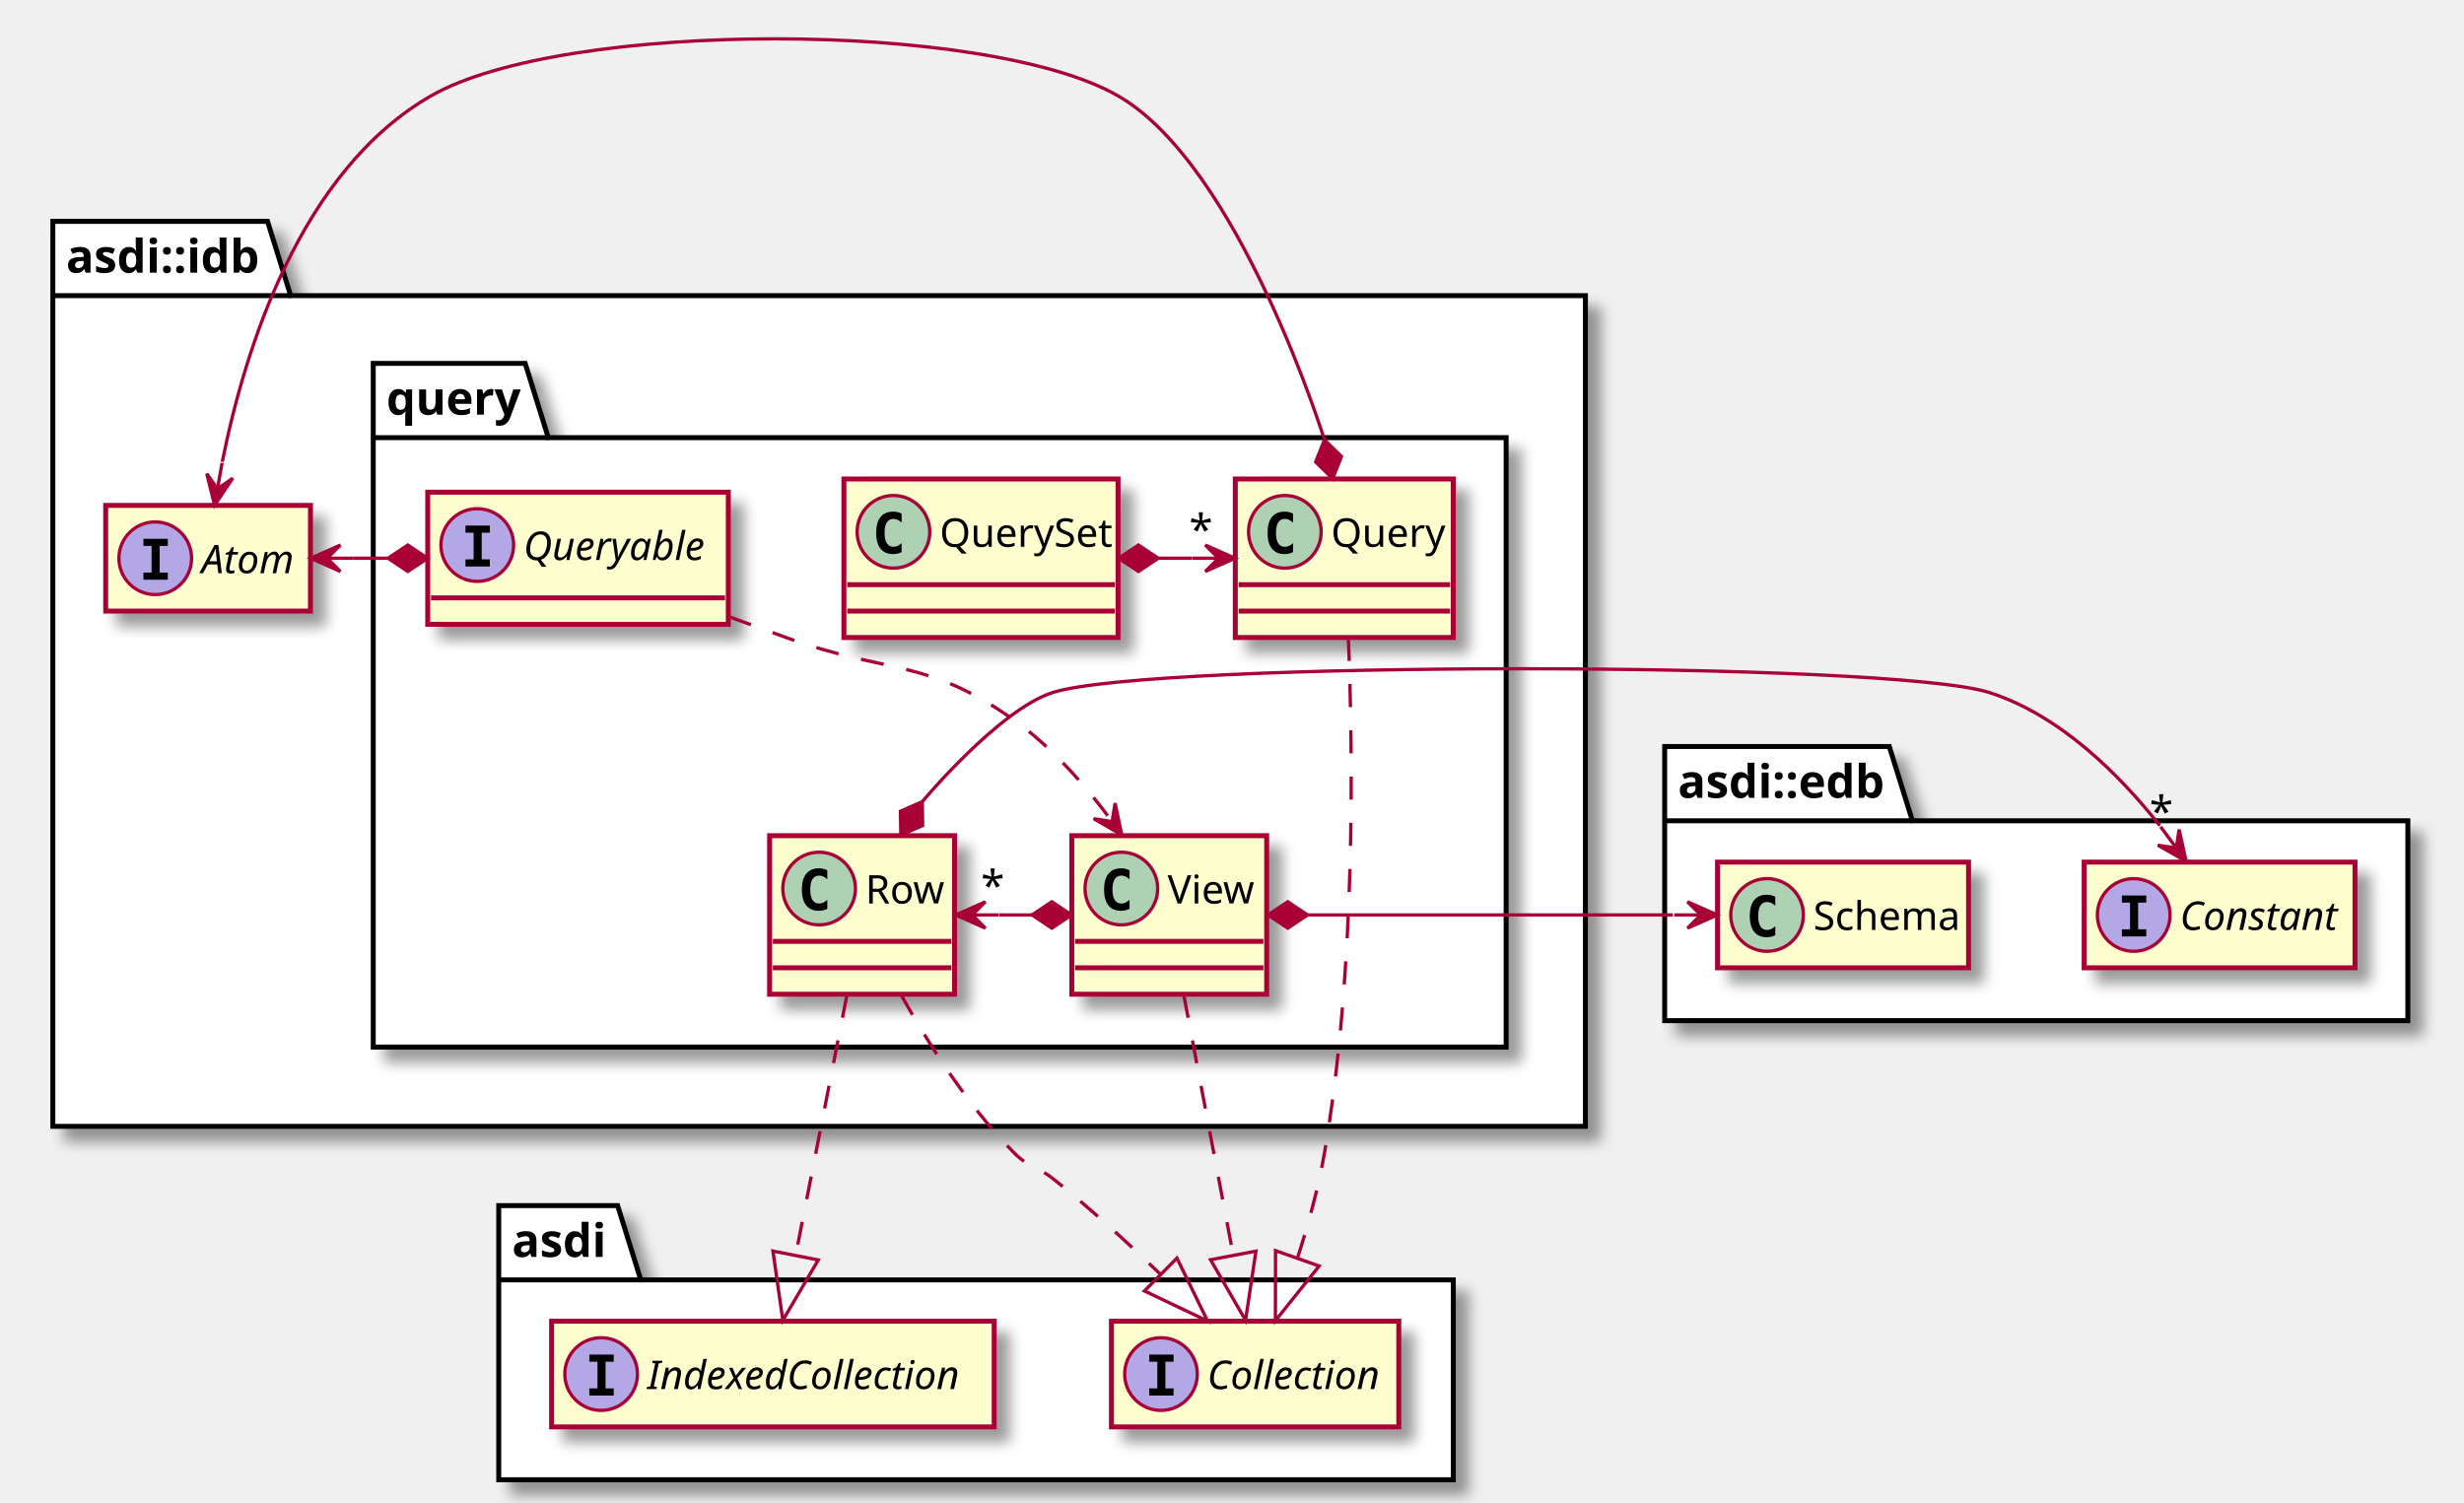
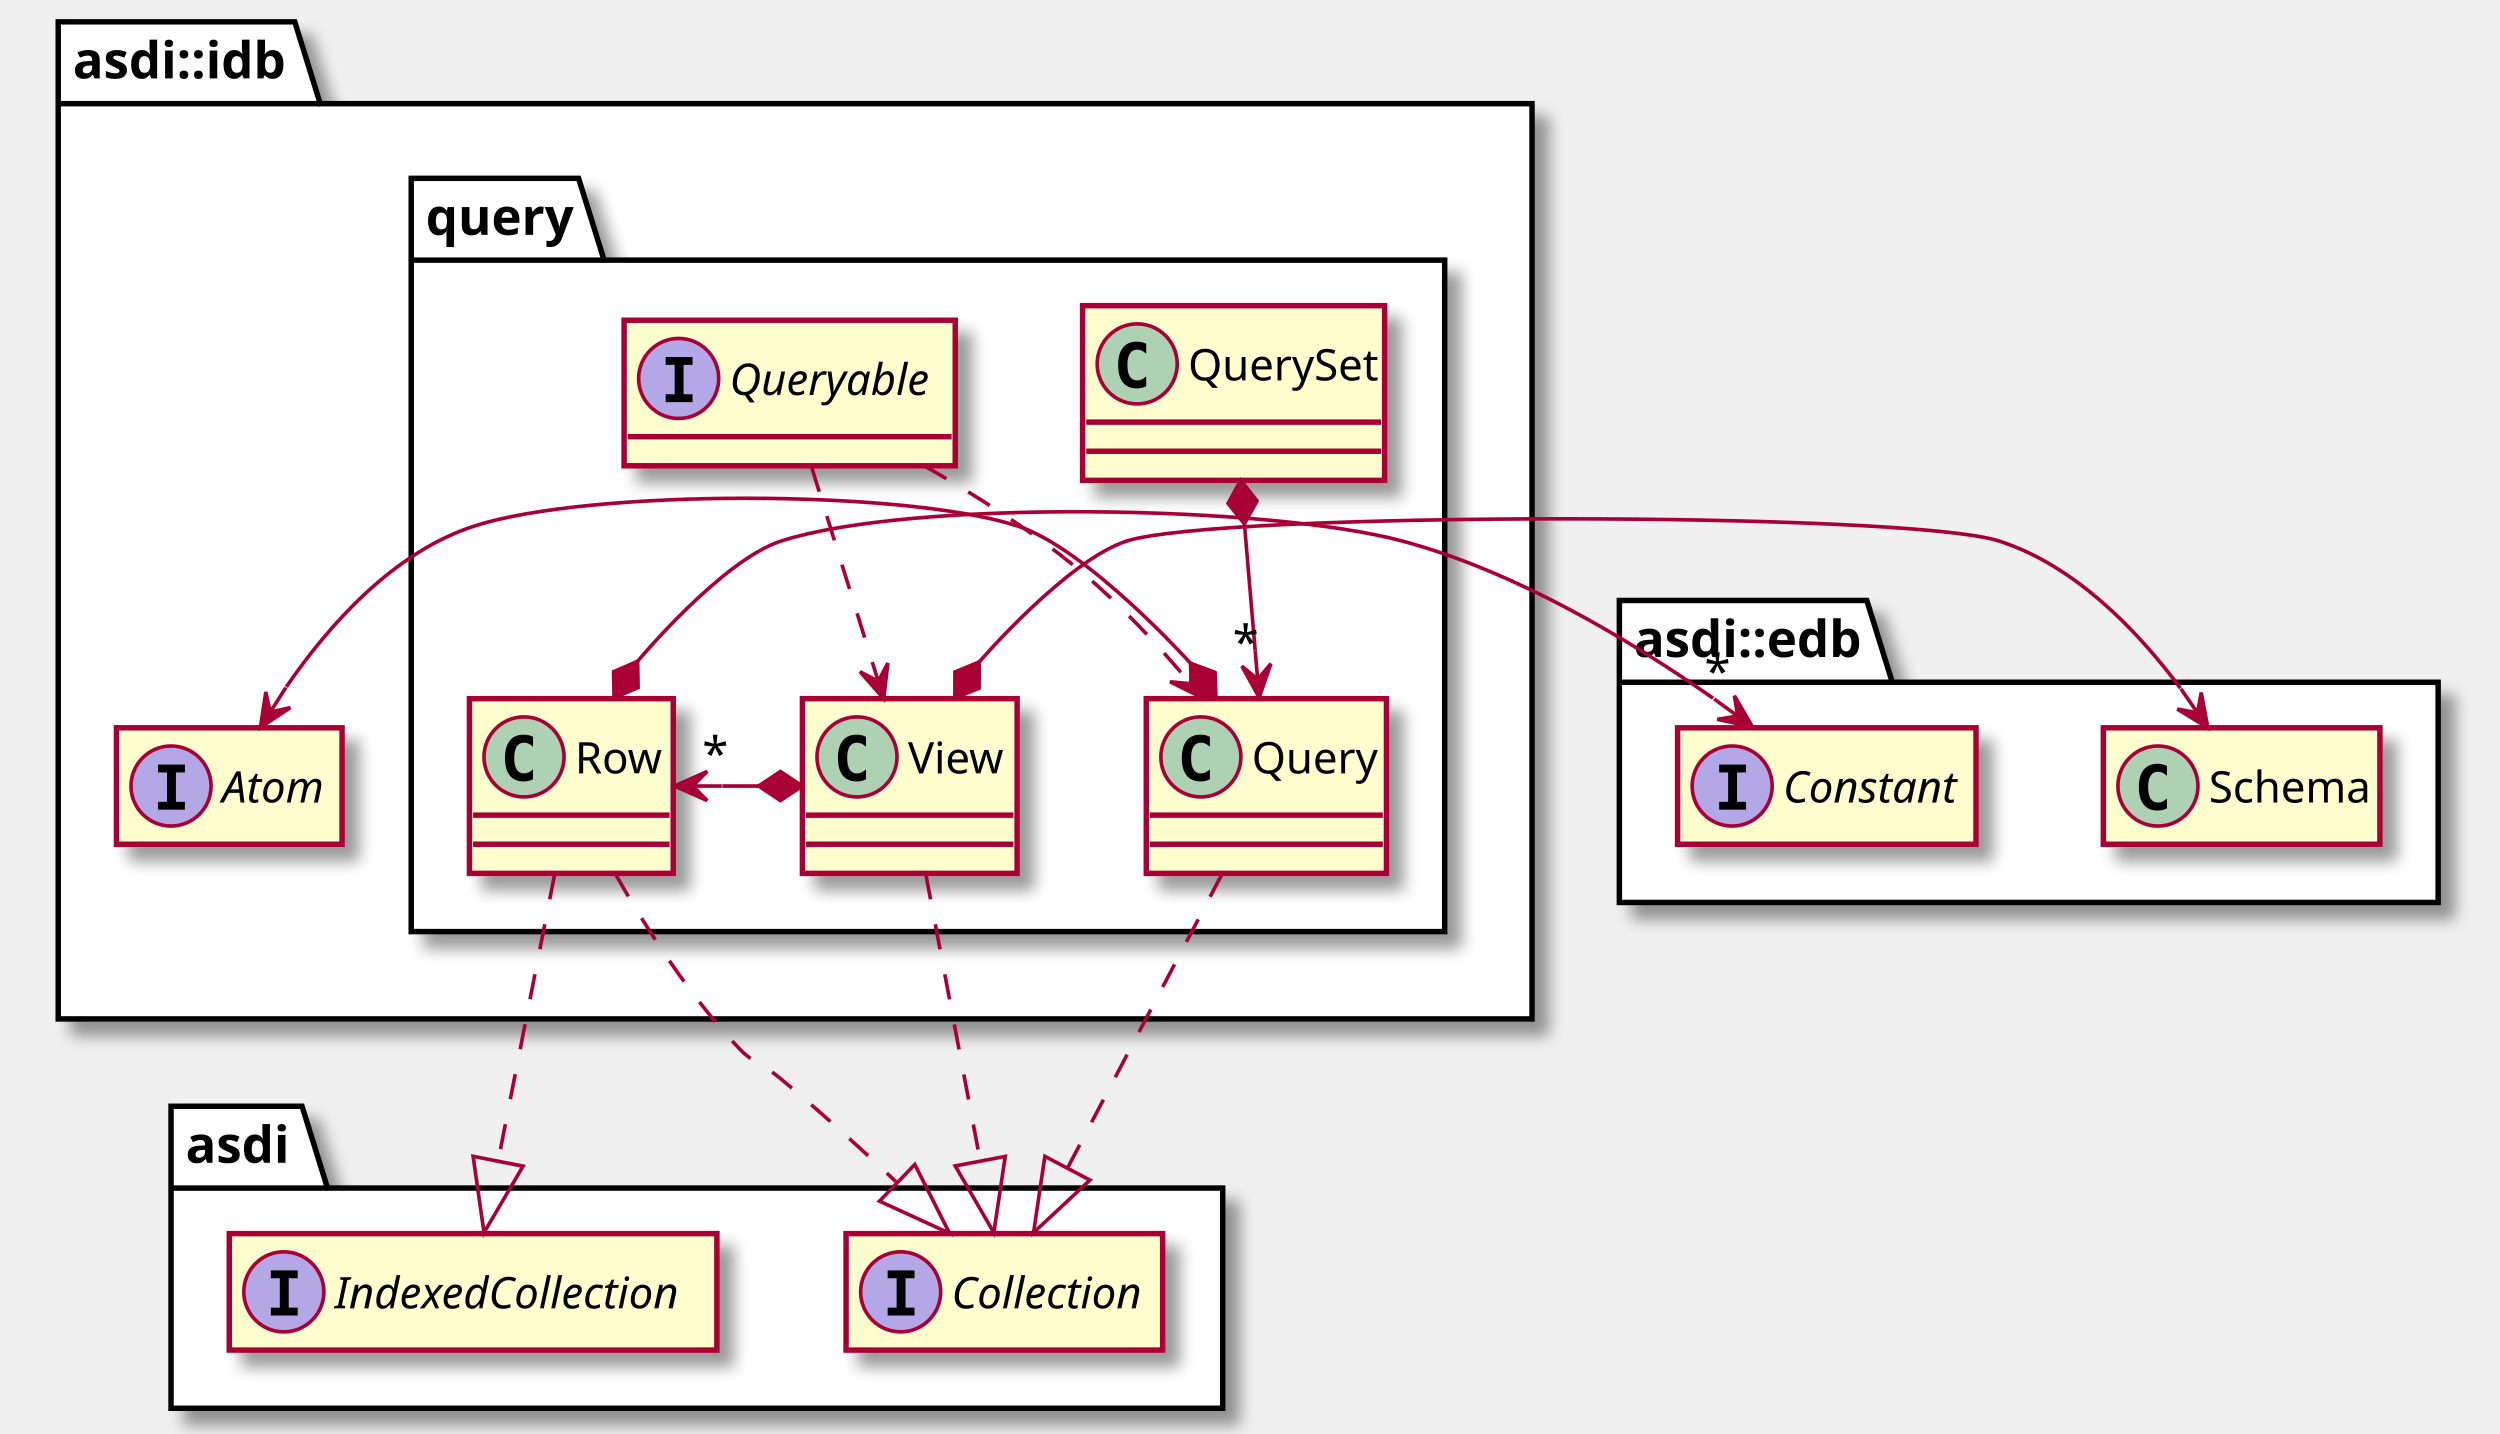
- <svg xmlns="http://www.w3.org/2000/svg" contentScriptType="application/ecmascript" contentStyleType="text/css" height="455px" preserveAspectRatio="none" style="width:746px;height:455px;background:#FFFFFF;" version="1.1" viewBox="0 0 746 455" width="746px" zoomAndPan="magnify">
+ <svg xmlns="http://www.w3.org/2000/svg" contentScriptType="application/ecmascript" contentStyleType="text/css" height="394px" preserveAspectRatio="none" style="width:687px;height:394px;background:#FFFFFF;" version="1.1" viewBox="0 0 687 394" width="687px" zoomAndPan="magnify">
  <defs>
-     <filter height="300%" id="fgfbcfwgpz6sz" width="300%" x="-1" y="-1">
+     <filter height="300%" id="f1c7nemc5369b4" width="300%" x="-1" y="-1">
      <feGaussianBlur result="blurOut" stdDeviation="2.0" />
      <feColorMatrix in="blurOut" result="blurOut2" type="matrix" values="0 0 0 0 0 0 0 0 0 0 0 0 0 0 0 0 0 0 .4 0" />
      <feOffset dx="4.0" dy="4.0" in="blurOut2" result="blurOut3" />
      <feBlend in="SourceGraphic" in2="blurOut3" mode="normal" />
    </filter>
  </defs>
  <g>
-     <polygon fill="#FFFFFF" filter="url(#fgfbcfwgpz6sz)" points="151,365.02,187,365.02,194,387.508,440,387.508,440,448.02,151,448.02,151,365.02" style="stroke:#000000;stroke-width:1.5;" />
-     <line style="stroke:#000000;stroke-width:1.5;" x1="151" x2="194" y1="387.508" y2="387.508" />
-     <text fill="#000000" font-family="sans-serif" font-size="14" font-weight="bold" lengthAdjust="spacing" textLength="30" x="155" y="380.555">asdi</text>
-     <polygon fill="#FFFFFF" filter="url(#fgfbcfwgpz6sz)" points="16,67.02,81,67.02,88,89.508,480,89.508,480,341.02,16,341.02,16,67.02" style="stroke:#000000;stroke-width:1.5;" />
-     <line style="stroke:#000000;stroke-width:1.5;" x1="16" x2="88" y1="89.508" y2="89.508" />
-     <text fill="#000000" font-family="sans-serif" font-size="14" font-weight="bold" lengthAdjust="spacing" textLength="59" x="20" y="82.555">asdi::idb</text>
-     <polygon fill="#FFFFFF" filter="url(#fgfbcfwgpz6sz)" points="113,110.02,159,110.02,166,132.508,456,132.508,456,317.02,113,317.02,113,110.02" style="stroke:#000000;stroke-width:1.5;" />
-     <line style="stroke:#000000;stroke-width:1.5;" x1="113" x2="166" y1="132.508" y2="132.508" />
-     <text fill="#000000" font-family="sans-serif" font-size="14" font-weight="bold" lengthAdjust="spacing" textLength="40" x="117" y="125.555">query</text>
-     <polygon fill="#FFFFFF" filter="url(#fgfbcfwgpz6sz)" points="504,226.02,572,226.02,579,248.508,729,248.508,729,309.02,504,309.02,504,226.02" style="stroke:#000000;stroke-width:1.5;" />
-     <line style="stroke:#000000;stroke-width:1.5;" x1="504" x2="579" y1="248.508" y2="248.508" />
-     <text fill="#000000" font-family="sans-serif" font-size="14" font-weight="bold" lengthAdjust="spacing" textLength="62" x="508" y="241.555">asdi::edb</text>
-     <rect codeLine="4" fill="#FEFECE" filter="url(#fgfbcfwgpz6sz)" height="32" id="asdi::Collection" style="stroke:#A80036;stroke-width:1.5;" width="87" x="336.5" y="400.02" />
-     <ellipse cx="351.5" cy="416.02" fill="#B4A7E5" rx="11" ry="11" style="stroke:#A80036;stroke-width:1.0;" />
-     <path d="M347.928,412.285 L347.928,410.127 L355.307,410.127 L355.307,412.285 L352.842,412.285 L352.842,420.362 L355.307,420.362 L355.307,422.52 L347.928,422.52 L347.928,420.362 L350.393,420.362 L350.393,412.285 Z " fill="#000000" />
-     <text fill="#000000" font-family="sans-serif" font-size="12" font-style="italic" lengthAdjust="spacing" textLength="55" x="365.5" y="420.555">Collection</text>
-     <rect codeLine="7" fill="#FEFECE" filter="url(#fgfbcfwgpz6sz)" height="32" id="asdi::IndexedCollection" style="stroke:#A80036;stroke-width:1.5;" width="134" x="167" y="400.02" />
-     <ellipse cx="182" cy="416.02" fill="#B4A7E5" rx="11" ry="11" style="stroke:#A80036;stroke-width:1.0;" />
-     <path d="M178.428,412.285 L178.428,410.127 L185.807,410.127 L185.807,412.285 L183.342,412.285 L183.342,420.362 L185.807,420.362 L185.807,422.52 L178.428,422.52 L178.428,420.362 L180.893,420.362 L180.893,412.285 Z " fill="#000000" />
-     <text fill="#000000" font-family="sans-serif" font-size="12" font-style="italic" lengthAdjust="spacing" textLength="102" x="196" y="420.555">IndexedCollection</text>
-     <rect codeLine="10" fill="#FEFECE" filter="url(#fgfbcfwgpz6sz)" height="32" id="asdi::idb::Atom" style="stroke:#A80036;stroke-width:1.5;" width="62" x="32" y="153.02" />
-     <ellipse cx="47" cy="169.02" fill="#B4A7E5" rx="11" ry="11" style="stroke:#A80036;stroke-width:1.0;" />
-     <path d="M43.428,165.285 L43.428,163.127 L50.807,163.127 L50.807,165.285 L48.342,165.285 L48.342,173.362 L50.807,173.362 L50.807,175.52 L43.428,175.52 L43.428,173.362 L45.893,173.362 L45.893,165.285 Z " fill="#000000" />
-     <text fill="#000000" font-family="sans-serif" font-size="12" font-style="italic" lengthAdjust="spacing" textLength="30" x="61" y="173.555">Atom</text>
-     <rect codeLine="20" fill="#FEFECE" filter="url(#fgfbcfwgpz6sz)" height="40" id="asdi::idb::query::Queryable" style="stroke:#A80036;stroke-width:1.5;" width="91" x="129.5" y="149.02" />
-     <ellipse cx="144.5" cy="165.02" fill="#B4A7E5" rx="11" ry="11" style="stroke:#A80036;stroke-width:1.0;" />
-     <path d="M140.928,161.285 L140.928,159.127 L148.307,159.127 L148.307,161.285 L145.842,161.285 L145.842,169.362 L148.307,169.362 L148.307,171.52 L140.928,171.52 L140.928,169.362 L143.393,169.362 L143.393,161.285 Z " fill="#000000" />
-     <text fill="#000000" font-family="sans-serif" font-size="12" font-style="italic" lengthAdjust="spacing" textLength="59" x="158.5" y="169.555">Queryable</text>
-     <line style="stroke:#A80036;stroke-width:1.5;" x1="130.5" x2="219.5" y1="181.02" y2="181.02" />
-     <rect codeLine="22" fill="#FEFECE" filter="url(#fgfbcfwgpz6sz)" height="48" id="asdi::idb::query::Query" style="stroke:#A80036;stroke-width:1.5;" width="66" x="374" y="145.02" />
-     <ellipse cx="389" cy="161.02" fill="#ADD1B2" rx="11" ry="11" style="stroke:#A80036;stroke-width:1.0;" />
-     <path d="M391.473,167.163 Q390.892,167.462 390.253,167.611 Q389.614,167.761 388.908,167.761 Q386.401,167.761 385.082,166.109 Q383.762,164.457 383.762,161.336 Q383.762,158.207 385.082,156.555 Q386.401,154.903 388.908,154.903 Q389.614,154.903 390.261,155.052 Q390.909,155.202 391.473,155.5 L391.473,158.223 Q390.842,157.642 390.249,157.372 Q389.655,157.102 389.024,157.102 Q387.68,157.102 386.995,158.169 Q386.31,159.236 386.31,161.336 Q386.31,163.428 386.995,164.494 Q387.68,165.561 389.024,165.561 Q389.655,165.561 390.249,165.291 Q390.842,165.022 391.473,164.44 Z " fill="#000000" />
-     <text fill="#000000" font-family="sans-serif" font-size="12" lengthAdjust="spacing" textLength="34" x="403" y="165.555">Query</text>
-     <line style="stroke:#A80036;stroke-width:1.5;" x1="375" x2="439" y1="177.02" y2="177.02" />
-     <line style="stroke:#A80036;stroke-width:1.5;" x1="375" x2="439" y1="185.02" y2="185.02" />
-     <rect codeLine="23" fill="#FEFECE" filter="url(#fgfbcfwgpz6sz)" height="48" id="asdi::idb::query::QuerySet" style="stroke:#A80036;stroke-width:1.5;" width="83" x="255.5" y="145.02" />
-     <ellipse cx="270.5" cy="161.02" fill="#ADD1B2" rx="11" ry="11" style="stroke:#A80036;stroke-width:1.0;" />
-     <path d="M272.973,167.163 Q272.392,167.462 271.753,167.611 Q271.114,167.761 270.408,167.761 Q267.901,167.761 266.582,166.109 Q265.262,164.457 265.262,161.336 Q265.262,158.207 266.582,156.555 Q267.901,154.903 270.408,154.903 Q271.114,154.903 271.761,155.052 Q272.409,155.202 272.973,155.5 L272.973,158.223 Q272.342,157.642 271.749,157.372 Q271.155,157.102 270.524,157.102 Q269.18,157.102 268.495,158.169 Q267.81,159.236 267.81,161.336 Q267.81,163.428 268.495,164.494 Q269.18,165.561 270.524,165.561 Q271.155,165.561 271.749,165.291 Q272.342,165.022 272.973,164.44 Z " fill="#000000" />
-     <text fill="#000000" font-family="sans-serif" font-size="12" lengthAdjust="spacing" textLength="51" x="284.5" y="165.555">QuerySet</text>
-     <line style="stroke:#A80036;stroke-width:1.5;" x1="256.5" x2="337.5" y1="177.02" y2="177.02" />
-     <line style="stroke:#A80036;stroke-width:1.5;" x1="256.5" x2="337.5" y1="185.02" y2="185.02" />
-     <rect codeLine="24" fill="#FEFECE" filter="url(#fgfbcfwgpz6sz)" height="48" id="asdi::idb::query::Row" style="stroke:#A80036;stroke-width:1.5;" width="56" x="233" y="253.02" />
-     <ellipse cx="248" cy="269.02" fill="#ADD1B2" rx="11" ry="11" style="stroke:#A80036;stroke-width:1.0;" />
-     <path d="M250.473,275.163 Q249.892,275.462 249.253,275.611 Q248.614,275.761 247.908,275.761 Q245.401,275.761 244.082,274.109 Q242.762,272.457 242.762,269.336 Q242.762,266.207 244.082,264.555 Q245.401,262.903 247.908,262.903 Q248.614,262.903 249.261,263.052 Q249.909,263.202 250.473,263.5 L250.473,266.223 Q249.842,265.642 249.249,265.372 Q248.655,265.103 248.024,265.103 Q246.68,265.103 245.995,266.169 Q245.31,267.236 245.31,269.336 Q245.31,271.428 245.995,272.494 Q246.68,273.561 248.024,273.561 Q248.655,273.561 249.249,273.291 Q249.842,273.022 250.473,272.44 Z " fill="#000000" />
-     <text fill="#000000" font-family="sans-serif" font-size="12" lengthAdjust="spacing" textLength="24" x="262" y="273.555">Row</text>
-     <line style="stroke:#A80036;stroke-width:1.5;" x1="234" x2="288" y1="285.02" y2="285.02" />
-     <line style="stroke:#A80036;stroke-width:1.5;" x1="234" x2="288" y1="293.02" y2="293.02" />
-     <rect codeLine="25" fill="#FEFECE" filter="url(#fgfbcfwgpz6sz)" height="48" id="asdi::idb::query::View" style="stroke:#A80036;stroke-width:1.5;" width="59" x="324.5" y="253.02" />
-     <ellipse cx="339.5" cy="269.02" fill="#ADD1B2" rx="11" ry="11" style="stroke:#A80036;stroke-width:1.0;" />
-     <path d="M341.973,275.163 Q341.392,275.462 340.753,275.611 Q340.114,275.761 339.408,275.761 Q336.901,275.761 335.582,274.109 Q334.262,272.457 334.262,269.336 Q334.262,266.207 335.582,264.555 Q336.901,262.903 339.408,262.903 Q340.114,262.903 340.761,263.052 Q341.409,263.202 341.973,263.5 L341.973,266.223 Q341.342,265.642 340.749,265.372 Q340.155,265.103 339.524,265.103 Q338.18,265.103 337.495,266.169 Q336.81,267.236 336.81,269.336 Q336.81,271.428 337.495,272.494 Q338.18,273.561 339.524,273.561 Q340.155,273.561 340.749,273.291 Q341.342,273.022 341.973,272.44 Z " fill="#000000" />
-     <text fill="#000000" font-family="sans-serif" font-size="12" lengthAdjust="spacing" textLength="27" x="353.5" y="273.555">View</text>
-     <line style="stroke:#A80036;stroke-width:1.5;" x1="325.5" x2="382.5" y1="285.02" y2="285.02" />
-     <line style="stroke:#A80036;stroke-width:1.5;" x1="325.5" x2="382.5" y1="293.02" y2="293.02" />
-     <rect codeLine="13" fill="#FEFECE" filter="url(#fgfbcfwgpz6sz)" height="32" id="asdi::edb::Constant" style="stroke:#A80036;stroke-width:1.5;" width="82" x="631" y="261.02" />
-     <ellipse cx="646" cy="277.02" fill="#B4A7E5" rx="11" ry="11" style="stroke:#A80036;stroke-width:1.0;" />
-     <path d="M642.428,273.285 L642.428,271.127 L649.807,271.127 L649.807,273.285 L647.342,273.285 L647.342,281.362 L649.807,281.362 L649.807,283.52 L642.428,283.52 L642.428,281.362 L644.893,281.362 L644.893,273.285 Z " fill="#000000" />
-     <text fill="#000000" font-family="sans-serif" font-size="12" font-style="italic" lengthAdjust="spacing" textLength="50" x="660" y="281.555">Constant</text>
-     <rect codeLine="16" fill="#FEFECE" filter="url(#fgfbcfwgpz6sz)" height="32" id="asdi::edb::Schema" style="stroke:#A80036;stroke-width:1.5;" width="76" x="520" y="261.02" />
-     <ellipse cx="535" cy="277.02" fill="#ADD1B2" rx="11" ry="11" style="stroke:#A80036;stroke-width:1.0;" />
-     <path d="M537.473,283.163 Q536.892,283.462 536.253,283.611 Q535.614,283.761 534.908,283.761 Q532.401,283.761 531.082,282.109 Q529.762,280.457 529.762,277.336 Q529.762,274.207 531.082,272.555 Q532.401,270.903 534.908,270.903 Q535.614,270.903 536.261,271.052 Q536.909,271.202 537.473,271.5 L537.473,274.223 Q536.842,273.642 536.249,273.372 Q535.655,273.103 535.024,273.103 Q533.68,273.103 532.995,274.169 Q532.31,275.236 532.31,277.336 Q532.31,279.428 532.995,280.494 Q533.68,281.561 535.024,281.561 Q535.655,281.561 536.249,281.291 Q536.842,281.022 537.473,280.44 Z " fill="#000000" />
-     <text fill="#000000" font-family="sans-serif" font-size="12" lengthAdjust="spacing" textLength="44" x="549" y="281.555">Schema</text>
-     <path codeLine="27" d="M117.47,169.02 C117.47,169.02 110.1,169.02 107.06,169.02 " fill="none" id="asdi::idb::query::Queryable-asdi::idb::Atom" style="stroke:#A80036;stroke-width:1.0;" />
-     <polygon fill="#A80036" points="94.06,169.02,103.06,173.02,99.06,169.02,103.06,165.02,94.06,169.02" style="stroke:#A80036;stroke-width:1.0;" />
-     <line style="stroke:#A80036;stroke-width:1.0;" x1="99.06" x2="107.06" y1="169.02" y2="169.02" />
-     <polygon fill="#A80036" points="129.47,169.02,123.47,165.02,117.47,169.02,123.47,173.02,129.47,169.02" style="stroke:#A80036;stroke-width:1.0;" />
-     <path codeLine="28" d="M220.76,186.74 C226.56,188.86 232.42,190.99 238,193.02 C268.65,204.17 280.43,199.1 307,218.02 C318.46,226.18 328.66,237.86 336.6,248.59 " fill="none" id="asdi::idb::query::Queryable-to-asdi::idb::query::View" style="stroke:#A80036;stroke-width:1.0;stroke-dasharray:7.0,7.0;" />
-     <polygon fill="#A80036" points="339.64,252.81,337.6,243.175,336.707,248.761,331.121,247.868,339.64,252.81" style="stroke:#A80036;stroke-width:1.0;" />
-     <path codeLine="30" d="M400.987,133.172 C400.987,133.172 375.31,50.16 338.5,29.02 C298.42,6 170.58,6 130.5,29.02 C90.78,51.83 74.06,105.95 67.3,139.82 " fill="none" id="asdi::idb::query::Query-asdi::idb::Atom" style="stroke:#A80036;stroke-width:1.0;" />
-     <polygon fill="#A80036" points="64.97,152.95,70.472,144.781,65.838,148.026,62.594,143.392,64.97,152.95" style="stroke:#A80036;stroke-width:1.0;" />
-     <line style="stroke:#A80036;stroke-width:1.0;" x1="65.838" x2="67.24" y1="148.026" y2="140.15" />
-     <polygon fill="#A80036" points="403.48,144.91,406.146,138.21,400.987,133.172,398.321,139.872,403.48,144.91" style="stroke:#A80036;stroke-width:1.0;" />
-     <path codeLine="31" d="M408.23,193.11 C409.61,227.41 410.54,293.71 401,349.02 C399.19,359.5 396.13,370.62 392.89,380.69 " fill="none" id="asdi::idb::query::Query-to-asdi::Collection" style="stroke:#A80036;stroke-width:1.0;stroke-dasharray:7.0,7.0;" />
-     <polygon fill="none" points="399.39,383.31,386.14,399.85,386.18,378.66,399.39,383.31" style="stroke:#A80036;stroke-width:1.0;" />
-     <path codeLine="33" d="M350.68,169.02 C350.68,169.02 357.85,169.02 360.83,169.02 " fill="none" id="asdi::idb::query::QuerySet-asdi::idb::query::Query" style="stroke:#A80036;stroke-width:1.0;" />
-     <polygon fill="#A80036" points="373.91,169.02,364.91,165.02,368.91,169.02,364.91,173.02,373.91,169.02" style="stroke:#A80036;stroke-width:1.0;" />
-     <line style="stroke:#A80036;stroke-width:1.0;" x1="368.91" x2="360.91" y1="169.02" y2="169.02" />
-     <polygon fill="#A80036" points="338.68,169.02,344.68,173.02,350.68,169.02,344.68,165.02,338.68,169.02" style="stroke:#A80036;stroke-width:1.0;" />
-     <text fill="#000000" font-family="sans-serif" font-size="13" lengthAdjust="spacing" textLength="6" x="360.015" y="164.982">*</text>
-     <path codeLine="35" d="M279.225,242.723 C279.225,242.723 302.41,214.9 318.67,209.69 C348.68,200.07 572.32,200.07 602.33,209.69 C623.6,216.5 641.55,234.36 653.9,249.97 " fill="none" id="asdi::idb::query::Row-asdi::edb::Constant" style="stroke:#A80036;stroke-width:1.0;" />
-     <polygon fill="#A80036" points="661.87,260.76,659.738,251.145,658.898,256.739,653.304,255.9,661.87,260.76" style="stroke:#A80036;stroke-width:1.0;" />
-     <line style="stroke:#A80036;stroke-width:1.0;" x1="658.898" x2="654.14" y1="256.739" y2="250.305" />
-     <polygon fill="#A80036" points="272.74,252.82,279.348,249.933,279.225,242.723,272.617,245.61,272.74,252.82" style="stroke:#A80036;stroke-width:1.0;" />
-     <text fill="#000000" font-family="sans-serif" font-size="13" lengthAdjust="spacing" textLength="6" x="650.779" y="250.349">*</text>
-     <path codeLine="36" d="M272.78,301.15 C281.04,315.94 293.07,334.91 307,349.02 C311.5,353.58 313.99,353.02 319,357.02 C329.96,365.77 341.27,376.12 351.14,385.62 " fill="none" id="asdi::idb::query::Row-to-asdi::Collection" style="stroke:#A80036;stroke-width:1.0;stroke-dasharray:7.0,7.0;" />
-     <polygon fill="none" points="356.33,380.92,365.61,399.97,346.48,390.86,356.33,380.92" style="stroke:#A80036;stroke-width:1.0;" />
-     <path codeLine="37" d="M256.42,301.26 C252.16,322.88 245.75,355.38 240.88,380.12 " fill="none" id="asdi::idb::query::Row-to-asdi::IndexedCollection" style="stroke:#A80036;stroke-width:1.0;stroke-dasharray:7.0,7.0;" />
-     <polygon fill="none" points="247.74,381.48,237.01,399.75,234.01,378.78,247.74,381.48" style="stroke:#A80036;stroke-width:1.0;" />
-     <path codeLine="40" d="M312.45,277.02 C312.45,277.02 305.47,277.02 302.5,277.02 " fill="none" id="asdi::idb::query::View-asdi::idb::query::Row" style="stroke:#A80036;stroke-width:1.0;" />
-     <polygon fill="#A80036" points="289.34,277.02,298.34,281.02,294.34,277.02,298.34,273.02,289.34,277.02" style="stroke:#A80036;stroke-width:1.0;" />
-     <line style="stroke:#A80036;stroke-width:1.0;" x1="294.34" x2="302.34" y1="277.02" y2="277.02" />
-     <polygon fill="#A80036" points="324.45,277.02,318.45,273.02,312.45,277.02,318.45,281.02,324.45,277.02" style="stroke:#A80036;stroke-width:1.0;" />
-     <text fill="#000000" font-family="sans-serif" font-size="13" lengthAdjust="spacing" textLength="6" x="296.979" y="272.798">*</text>
-     <path codeLine="41" d="M395.88,277.02 C395.88,277.02 469.94,277.02 506.46,277.02 " fill="none" id="asdi::idb::query::View-asdi::edb::Schema" style="stroke:#A80036;stroke-width:1.0;" />
-     <polygon fill="#A80036" points="519.91,277.02,510.91,273.02,514.91,277.02,510.91,281.02,519.91,277.02" style="stroke:#A80036;stroke-width:1.0;" />
-     <line style="stroke:#A80036;stroke-width:1.0;" x1="514.91" x2="506.91" y1="277.02" y2="277.02" />
-     <polygon fill="#A80036" points="383.88,277.02,389.88,281.02,395.88,277.02,389.88,273.02,383.88,277.02" style="stroke:#A80036;stroke-width:1.0;" />
-     <path codeLine="42" d="M358.41,301.26 C362.49,322.77 368.62,355.05 373.31,379.74 " fill="none" id="asdi::idb::query::View-to-asdi::Collection" style="stroke:#A80036;stroke-width:1.0;stroke-dasharray:7.0,7.0;" />
-     <polygon fill="none" points="380.25,378.8,377.1,399.75,366.5,381.41,380.25,378.8" style="stroke:#A80036;stroke-width:1.0;" />
+     <polygon fill="#FFFFFF" filter="url(#f1c7nemc5369b4)" points="47,304,83,304,90,326.488,336,326.488,336,387,47,387,47,304" style="stroke:#000000;stroke-width:1.5;" />
+     <line style="stroke:#000000;stroke-width:1.5;" x1="47" x2="90" y1="326.488" y2="326.488" />
+     <text fill="#000000" font-family="sans-serif" font-size="14" font-weight="bold" lengthAdjust="spacing" textLength="30" x="51" y="319.535">asdi</text>
+     <polygon fill="#FFFFFF" filter="url(#f1c7nemc5369b4)" points="16,6,81,6,88,28.488,421,28.488,421,280,16,280,16,6" style="stroke:#000000;stroke-width:1.5;" />
+     <line style="stroke:#000000;stroke-width:1.5;" x1="16" x2="88" y1="28.488" y2="28.488" />
+     <text fill="#000000" font-family="sans-serif" font-size="14" font-weight="bold" lengthAdjust="spacing" textLength="59" x="20" y="21.535">asdi::idb</text>
+     <polygon fill="#FFFFFF" filter="url(#f1c7nemc5369b4)" points="113,49,159,49,166,71.488,397,71.488,397,256,113,256,113,49" style="stroke:#000000;stroke-width:1.5;" />
+     <line style="stroke:#000000;stroke-width:1.5;" x1="113" x2="166" y1="71.488" y2="71.488" />
+     <text fill="#000000" font-family="sans-serif" font-size="14" font-weight="bold" lengthAdjust="spacing" textLength="40" x="117" y="64.535">query</text>
+     <polygon fill="#FFFFFF" filter="url(#f1c7nemc5369b4)" points="445,165,513,165,520,187.488,670,187.488,670,248,445,248,445,165" style="stroke:#000000;stroke-width:1.5;" />
+     <line style="stroke:#000000;stroke-width:1.5;" x1="445" x2="520" y1="187.488" y2="187.488" />
+     <text fill="#000000" font-family="sans-serif" font-size="14" font-weight="bold" lengthAdjust="spacing" textLength="62" x="449" y="180.535">asdi::edb</text>
+     <rect codeLine="4" fill="#FEFECE" filter="url(#f1c7nemc5369b4)" height="32" id="asdi::Collection" style="stroke:#A80036;stroke-width:1.5;" width="87" x="232.5" y="339" />
+     <ellipse cx="247.5" cy="355" fill="#B4A7E5" rx="11" ry="11" style="stroke:#A80036;stroke-width:1.0;" />
+     <path d="M243.928,351.265 L243.928,349.107 L251.307,349.107 L251.307,351.265 L248.842,351.265 L248.842,359.342 L251.307,359.342 L251.307,361.5 L243.928,361.5 L243.928,359.342 L246.393,359.342 L246.393,351.265 Z " fill="#000000" />
+     <text fill="#000000" font-family="sans-serif" font-size="12" font-style="italic" lengthAdjust="spacing" textLength="55" x="261.5" y="359.535">Collection</text>
+     <rect codeLine="7" fill="#FEFECE" filter="url(#f1c7nemc5369b4)" height="32" id="asdi::IndexedCollection" style="stroke:#A80036;stroke-width:1.5;" width="134" x="63" y="339" />
+     <ellipse cx="78" cy="355" fill="#B4A7E5" rx="11" ry="11" style="stroke:#A80036;stroke-width:1.0;" />
+     <path d="M74.428,351.265 L74.428,349.107 L81.807,349.107 L81.807,351.265 L79.342,351.265 L79.342,359.342 L81.807,359.342 L81.807,361.5 L74.428,361.5 L74.428,359.342 L76.893,359.342 L76.893,351.265 Z " fill="#000000" />
+     <text fill="#000000" font-family="sans-serif" font-size="12" font-style="italic" lengthAdjust="spacing" textLength="102" x="92" y="359.535">IndexedCollection</text>
+     <rect codeLine="10" fill="#FEFECE" filter="url(#f1c7nemc5369b4)" height="32" id="asdi::idb::Atom" style="stroke:#A80036;stroke-width:1.5;" width="62" x="32" y="200" />
+     <ellipse cx="47" cy="216" fill="#B4A7E5" rx="11" ry="11" style="stroke:#A80036;stroke-width:1.0;" />
+     <path d="M43.428,212.265 L43.428,210.107 L50.807,210.107 L50.807,212.265 L48.342,212.265 L48.342,220.342 L50.807,220.342 L50.807,222.5 L43.428,222.5 L43.428,220.342 L45.893,220.342 L45.893,212.265 Z " fill="#000000" />
+     <text fill="#000000" font-family="sans-serif" font-size="12" font-style="italic" lengthAdjust="spacing" textLength="30" x="61" y="220.535">Atom</text>
+     <rect codeLine="20" fill="#FEFECE" filter="url(#f1c7nemc5369b4)" height="40" id="asdi::idb::query::Queryable" style="stroke:#A80036;stroke-width:1.5;" width="91" x="171.5" y="88" />
+     <ellipse cx="186.5" cy="104" fill="#B4A7E5" rx="11" ry="11" style="stroke:#A80036;stroke-width:1.0;" />
+     <path d="M182.928,100.265 L182.928,98.107 L190.307,98.107 L190.307,100.265 L187.842,100.265 L187.842,108.342 L190.307,108.342 L190.307,110.5 L182.928,110.5 L182.928,108.342 L185.393,108.342 L185.393,100.265 Z " fill="#000000" />
+     <text fill="#000000" font-family="sans-serif" font-size="12" font-style="italic" lengthAdjust="spacing" textLength="59" x="200.5" y="108.535">Queryable</text>
+     <line style="stroke:#A80036;stroke-width:1.5;" x1="172.5" x2="261.5" y1="120" y2="120" />
+     <rect codeLine="22" fill="#FEFECE" filter="url(#f1c7nemc5369b4)" height="48" id="asdi::idb::query::Query" style="stroke:#A80036;stroke-width:1.5;" width="66" x="315" y="192" />
+     <ellipse cx="330" cy="208" fill="#ADD1B2" rx="11" ry="11" style="stroke:#A80036;stroke-width:1.0;" />
+     <path d="M332.473,214.143 Q331.892,214.442 331.253,214.591 Q330.614,214.741 329.908,214.741 Q327.401,214.741 326.082,213.089 Q324.762,211.437 324.762,208.316 Q324.762,205.186 326.082,203.535 Q327.401,201.883 329.908,201.883 Q330.614,201.883 331.261,202.032 Q331.909,202.182 332.473,202.481 L332.473,205.203 Q331.842,204.622 331.249,204.352 Q330.655,204.083 330.024,204.083 Q328.68,204.083 327.995,205.149 Q327.31,206.216 327.31,208.316 Q327.31,210.408 327.995,211.474 Q328.68,212.541 330.024,212.541 Q330.655,212.541 331.249,212.271 Q331.842,212.001 332.473,211.42 Z " fill="#000000" />
+     <text fill="#000000" font-family="sans-serif" font-size="12" lengthAdjust="spacing" textLength="34" x="344" y="212.535">Query</text>
+     <line style="stroke:#A80036;stroke-width:1.5;" x1="316" x2="380" y1="224" y2="224" />
+     <line style="stroke:#A80036;stroke-width:1.5;" x1="316" x2="380" y1="232" y2="232" />
+     <rect codeLine="23" fill="#FEFECE" filter="url(#f1c7nemc5369b4)" height="48" id="asdi::idb::query::QuerySet" style="stroke:#A80036;stroke-width:1.5;" width="83" x="297.5" y="84" />
+     <ellipse cx="312.5" cy="100" fill="#ADD1B2" rx="11" ry="11" style="stroke:#A80036;stroke-width:1.0;" />
+     <path d="M314.973,106.143 Q314.392,106.442 313.753,106.591 Q313.114,106.741 312.408,106.741 Q309.901,106.741 308.582,105.089 Q307.262,103.437 307.262,100.316 Q307.262,97.186 308.582,95.535 Q309.901,93.883 312.408,93.883 Q313.114,93.883 313.761,94.032 Q314.409,94.182 314.973,94.481 L314.973,97.203 Q314.342,96.622 313.749,96.352 Q313.155,96.082 312.524,96.082 Q311.18,96.082 310.495,97.149 Q309.81,98.216 309.81,100.316 Q309.81,102.408 310.495,103.474 Q311.18,104.541 312.524,104.541 Q313.155,104.541 313.749,104.271 Q314.342,104.001 314.973,103.42 Z " fill="#000000" />
+     <text fill="#000000" font-family="sans-serif" font-size="12" lengthAdjust="spacing" textLength="51" x="326.5" y="104.535">QuerySet</text>
+     <line style="stroke:#A80036;stroke-width:1.5;" x1="298.5" x2="379.5" y1="116" y2="116" />
+     <line style="stroke:#A80036;stroke-width:1.5;" x1="298.5" x2="379.5" y1="124" y2="124" />
+     <rect codeLine="24" fill="#FEFECE" filter="url(#f1c7nemc5369b4)" height="48" id="asdi::idb::query::Row" style="stroke:#A80036;stroke-width:1.5;" width="56" x="129" y="192" />
+     <ellipse cx="144" cy="208" fill="#ADD1B2" rx="11" ry="11" style="stroke:#A80036;stroke-width:1.0;" />
+     <path d="M146.473,214.143 Q145.892,214.442 145.253,214.591 Q144.614,214.741 143.908,214.741 Q141.401,214.741 140.082,213.089 Q138.762,211.437 138.762,208.316 Q138.762,205.186 140.082,203.535 Q141.401,201.883 143.908,201.883 Q144.614,201.883 145.261,202.032 Q145.909,202.182 146.473,202.481 L146.473,205.203 Q145.842,204.622 145.249,204.352 Q144.655,204.083 144.024,204.083 Q142.68,204.083 141.995,205.149 Q141.31,206.216 141.31,208.316 Q141.31,210.408 141.995,211.474 Q142.68,212.541 144.024,212.541 Q144.655,212.541 145.249,212.271 Q145.842,212.001 146.473,211.42 Z " fill="#000000" />
+     <text fill="#000000" font-family="sans-serif" font-size="12" lengthAdjust="spacing" textLength="24" x="158" y="212.535">Row</text>
+     <line style="stroke:#A80036;stroke-width:1.5;" x1="130" x2="184" y1="224" y2="224" />
+     <line style="stroke:#A80036;stroke-width:1.5;" x1="130" x2="184" y1="232" y2="232" />
+     <rect codeLine="25" fill="#FEFECE" filter="url(#f1c7nemc5369b4)" height="48" id="asdi::idb::query::View" style="stroke:#A80036;stroke-width:1.5;" width="59" x="220.5" y="192" />
+     <ellipse cx="235.5" cy="208" fill="#ADD1B2" rx="11" ry="11" style="stroke:#A80036;stroke-width:1.0;" />
+     <path d="M237.973,214.143 Q237.392,214.442 236.753,214.591 Q236.114,214.741 235.408,214.741 Q232.901,214.741 231.582,213.089 Q230.262,211.437 230.262,208.316 Q230.262,205.186 231.582,203.535 Q232.901,201.883 235.408,201.883 Q236.114,201.883 236.761,202.032 Q237.409,202.182 237.973,202.481 L237.973,205.203 Q237.342,204.622 236.749,204.352 Q236.155,204.083 235.524,204.083 Q234.18,204.083 233.495,205.149 Q232.81,206.216 232.81,208.316 Q232.81,210.408 233.495,211.474 Q234.18,212.541 235.524,212.541 Q236.155,212.541 236.749,212.271 Q237.342,212.001 237.973,211.42 Z " fill="#000000" />
+     <text fill="#000000" font-family="sans-serif" font-size="12" lengthAdjust="spacing" textLength="27" x="249.5" y="212.535">View</text>
+     <line style="stroke:#A80036;stroke-width:1.5;" x1="221.5" x2="278.5" y1="224" y2="224" />
+     <line style="stroke:#A80036;stroke-width:1.5;" x1="221.5" x2="278.5" y1="232" y2="232" />
+     <rect codeLine="13" fill="#FEFECE" filter="url(#f1c7nemc5369b4)" height="32" id="asdi::edb::Constant" style="stroke:#A80036;stroke-width:1.5;" width="82" x="461" y="200" />
+     <ellipse cx="476" cy="216" fill="#B4A7E5" rx="11" ry="11" style="stroke:#A80036;stroke-width:1.0;" />
+     <path d="M472.428,212.265 L472.428,210.107 L479.807,210.107 L479.807,212.265 L477.342,212.265 L477.342,220.342 L479.807,220.342 L479.807,222.5 L472.428,222.5 L472.428,220.342 L474.893,220.342 L474.893,212.265 Z " fill="#000000" />
+     <text fill="#000000" font-family="sans-serif" font-size="12" font-style="italic" lengthAdjust="spacing" textLength="50" x="490" y="220.535">Constant</text>
+     <rect codeLine="16" fill="#FEFECE" filter="url(#f1c7nemc5369b4)" height="32" id="asdi::edb::Schema" style="stroke:#A80036;stroke-width:1.5;" width="76" x="578" y="200" />
+     <ellipse cx="593" cy="216" fill="#ADD1B2" rx="11" ry="11" style="stroke:#A80036;stroke-width:1.0;" />
+     <path d="M595.473,222.143 Q594.892,222.442 594.253,222.591 Q593.614,222.741 592.908,222.741 Q590.401,222.741 589.082,221.089 Q587.762,219.437 587.762,216.316 Q587.762,213.186 589.082,211.535 Q590.401,209.883 592.908,209.883 Q593.614,209.883 594.261,210.032 Q594.909,210.182 595.473,210.481 L595.473,213.203 Q594.842,212.622 594.249,212.352 Q593.655,212.083 593.024,212.083 Q591.68,212.083 590.995,213.149 Q590.31,214.216 590.31,216.316 Q590.31,218.408 590.995,219.474 Q591.68,220.541 593.024,220.541 Q593.655,220.541 594.249,220.271 Q594.842,220.001 595.473,219.42 Z " fill="#000000" />
+     <text fill="#000000" font-family="sans-serif" font-size="12" lengthAdjust="spacing" textLength="44" x="607" y="220.535">Schema</text>
+     <path codeLine="27" d="M254.03,128.03 C268.13,136.08 283.94,146.11 297,157 C307.82,166.02 318.35,177.4 327,187.69 " fill="none" id="asdi::idb::query::Queryable-to-asdi::idb::query::Query" style="stroke:#A80036;stroke-width:1.0;stroke-dasharray:7.0,7.0;" />
+     <polygon fill="#A80036" points="330.34,191.73,327.675,182.248,327.149,187.881,321.517,187.354,330.34,191.73" style="stroke:#A80036;stroke-width:1.0;" />
+     <path codeLine="28" d="M223.05,128.44 C228.16,144.83 235.52,168.49 241.26,186.94 " fill="none" id="asdi::idb::query::Queryable-to-asdi::idb::query::View" style="stroke:#A80036;stroke-width:1.0;stroke-dasharray:7.0,7.0;" />
+     <polygon fill="#A80036" points="242.84,191.99,243.983,182.208,241.353,187.216,236.345,184.586,242.84,191.99" style="stroke:#A80036;stroke-width:1.0;" />
+     <path codeLine="30" d="M327.144,182.252 C327.144,182.252 298.73,150.66 279.5,144.5 C247.97,134.4 162.03,134.4 130.5,144.5 C108.18,151.65 90.38,171.7 78.68,188.76 " fill="none" id="asdi::idb::query::Query-asdi::idb::Atom" style="stroke:#A80036;stroke-width:1.0;" />
+     <polygon fill="#A80036" points="71.57,199.89,79.786,194.459,74.262,195.676,73.044,190.152,71.57,199.89" style="stroke:#A80036;stroke-width:1.0;" />
+     <line style="stroke:#A80036;stroke-width:1.0;" x1="74.262" x2="78.565" y1="195.676" y2="188.93" />
+     <polygon fill="#A80036" points="334.17,191.98,333.9,184.774,327.144,182.252,327.414,189.458,334.17,191.98" style="stroke:#A80036;stroke-width:1.0;" />
+     <path codeLine="31" d="M335.79,240.24 C324.14,262.41 306.47,296.02 293.36,320.97 " fill="none" id="asdi::idb::query::Query-to-asdi::Collection" style="stroke:#A80036;stroke-width:1.0;stroke-dasharray:7.0,7.0;" />
+     <polygon fill="none" points="299.52,324.29,284.02,338.73,287.13,317.77,299.52,324.29" style="stroke:#A80036;stroke-width:1.0;" />
+     <path codeLine="33" d="M341.965,143.957 C341.965,143.957 344,167.94 344.92,178.72 " fill="none" id="asdi::idb::query::QuerySet-asdi::idb::query::Query" style="stroke:#A80036;stroke-width:1.0;" />
+     <polygon fill="#A80036" points="346.02,191.68,349.243,182.374,345.597,186.698,341.272,183.051,346.02,191.68" style="stroke:#A80036;stroke-width:1.0;" />
+     <line style="stroke:#A80036;stroke-width:1.0;" x1="345.597" x2="344.92" y1="186.698" y2="178.725" />
+     <polygon fill="#A80036" points="340.95,132,337.472,138.317,341.965,143.957,345.443,137.64,340.95,132" style="stroke:#A80036;stroke-width:1.0;" />
+     <text fill="#000000" font-family="sans-serif" font-size="13" lengthAdjust="spacing" textLength="6" x="338.744" y="181.134">*</text>
+     <path codeLine="35" d="M175.225,181.703 C175.225,181.703 198.41,153.88 214.67,148.67 C250.78,137.09 348.7,138.85 385.33,148.67 C416.69,157.07 448.34,176.15 470.75,191.87 " fill="none" id="asdi::idb::query::Row-asdi::edb::Constant" style="stroke:#A80036;stroke-width:1.0;" />
+     <polygon fill="#A80036" points="481.57,199.7,476.616,191.188,477.517,196.773,471.932,197.673,481.57,199.7" style="stroke:#A80036;stroke-width:1.0;" />
+     <line style="stroke:#A80036;stroke-width:1.0;" x1="477.517" x2="471.045" y1="196.773" y2="192.08" />
+     <polygon fill="#A80036" points="168.74,191.8,175.348,188.913,175.225,181.703,168.617,184.59,168.74,191.8" style="stroke:#A80036;stroke-width:1.0;" />
+     <text fill="#000000" font-family="sans-serif" font-size="13" lengthAdjust="spacing" textLength="6" x="468.389" y="189.154">*</text>
+     <path codeLine="36" d="M169.16,240.27 C177.49,254.93 189.46,273.71 203,288 C207.16,292.39 209.34,292.15 214,296 C224.83,304.95 236.19,315.27 246.19,324.71 " fill="none" id="asdi::idb::query::Row-to-asdi::Collection" style="stroke:#A80036;stroke-width:1.0;stroke-dasharray:7.0,7.0;" />
+     <polygon fill="none" points="251.39,320,260.94,338.91,241.68,330.08,251.39,320" style="stroke:#A80036;stroke-width:1.0;" />
+     <path codeLine="37" d="M152.42,240.24 C148.16,261.86 141.75,294.36 136.88,319.1 " fill="none" id="asdi::idb::query::Row-to-asdi::IndexedCollection" style="stroke:#A80036;stroke-width:1.0;stroke-dasharray:7.0,7.0;" />
+     <polygon fill="none" points="143.74,320.46,133.01,338.73,130.01,317.76,143.74,320.46" style="stroke:#A80036;stroke-width:1.0;" />
+     <path codeLine="40" d="M208.45,216 C208.45,216 201.47,216 198.5,216 " fill="none" id="asdi::idb::query::View-asdi::idb::query::Row" style="stroke:#A80036;stroke-width:1.0;" />
+     <polygon fill="#A80036" points="185.34,216,194.34,220,190.34,216,194.34,212,185.34,216" style="stroke:#A80036;stroke-width:1.0;" />
+     <line style="stroke:#A80036;stroke-width:1.0;" x1="190.34" x2="198.34" y1="216" y2="216" />
+     <polygon fill="#A80036" points="220.45,216,214.45,212,208.45,216,214.45,220,220.45,216" style="stroke:#A80036;stroke-width:1.0;" />
+     <text fill="#000000" font-family="sans-serif" font-size="13" lengthAdjust="spacing" textLength="6" x="192.979" y="211.778">*</text>
+     <path codeLine="41" d="M269.089,181.904 C269.089,181.904 293.17,153.95 309.67,148.67 C335.03,140.54 523.97,140.54 549.33,148.67 C570.26,155.37 587.5,173.41 599.2,189.13 " fill="none" id="asdi::idb::query::View-asdi::edb::Schema" style="stroke:#A80036;stroke-width:1.0;" />
+     <polygon fill="#A80036" points="606.72,199.98,604.885,190.304,603.873,195.869,598.308,194.858,606.72,199.98" style="stroke:#A80036;stroke-width:1.0;" />
+     <line style="stroke:#A80036;stroke-width:1.0;" x1="603.873" x2="599.31" y1="195.869" y2="189.29" />
+     <polygon fill="#A80036" points="262.39,191.86,269.058,189.115,269.089,181.904,262.421,184.649,262.39,191.86" style="stroke:#A80036;stroke-width:1.0;" />
+     <path codeLine="42" d="M254.41,240.24 C258.49,261.75 264.62,294.03 269.31,318.72 " fill="none" id="asdi::idb::query::View-to-asdi::Collection" style="stroke:#A80036;stroke-width:1.0;stroke-dasharray:7.0,7.0;" />
+     <polygon fill="none" points="276.25,317.78,273.1,338.73,262.5,320.39,276.25,317.78" style="stroke:#A80036;stroke-width:1.0;" />
  </g>
</svg>
